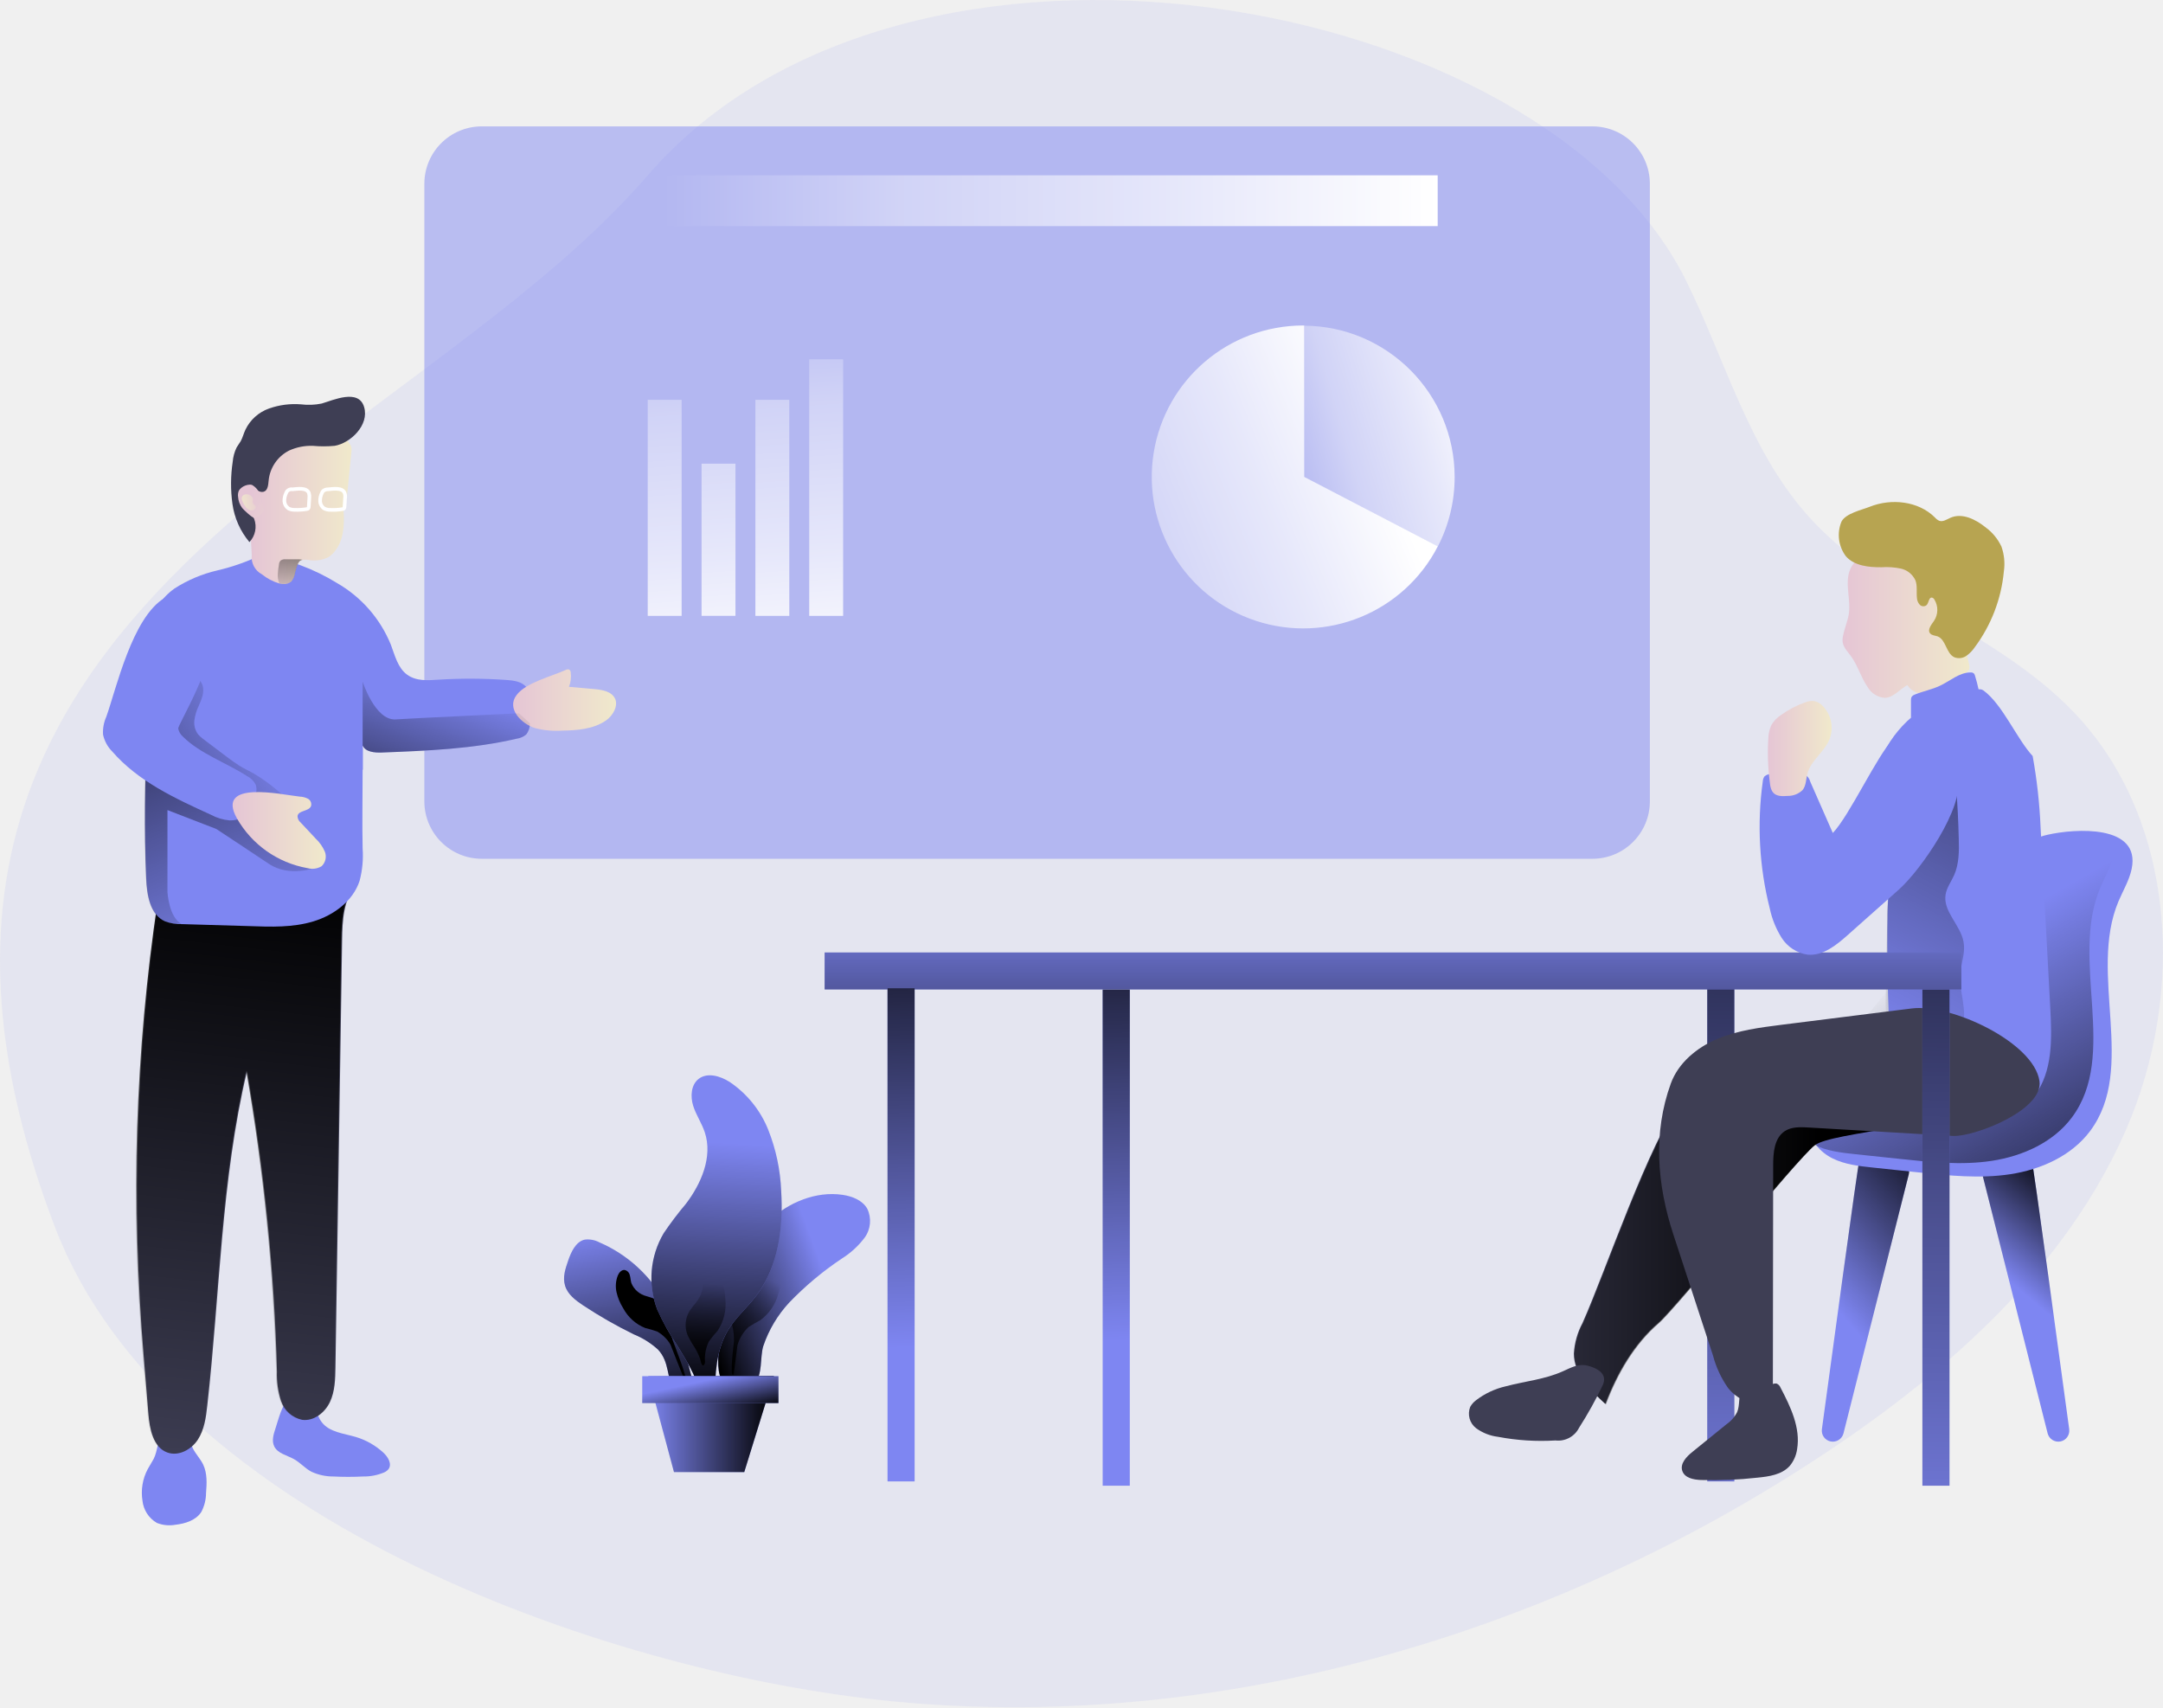
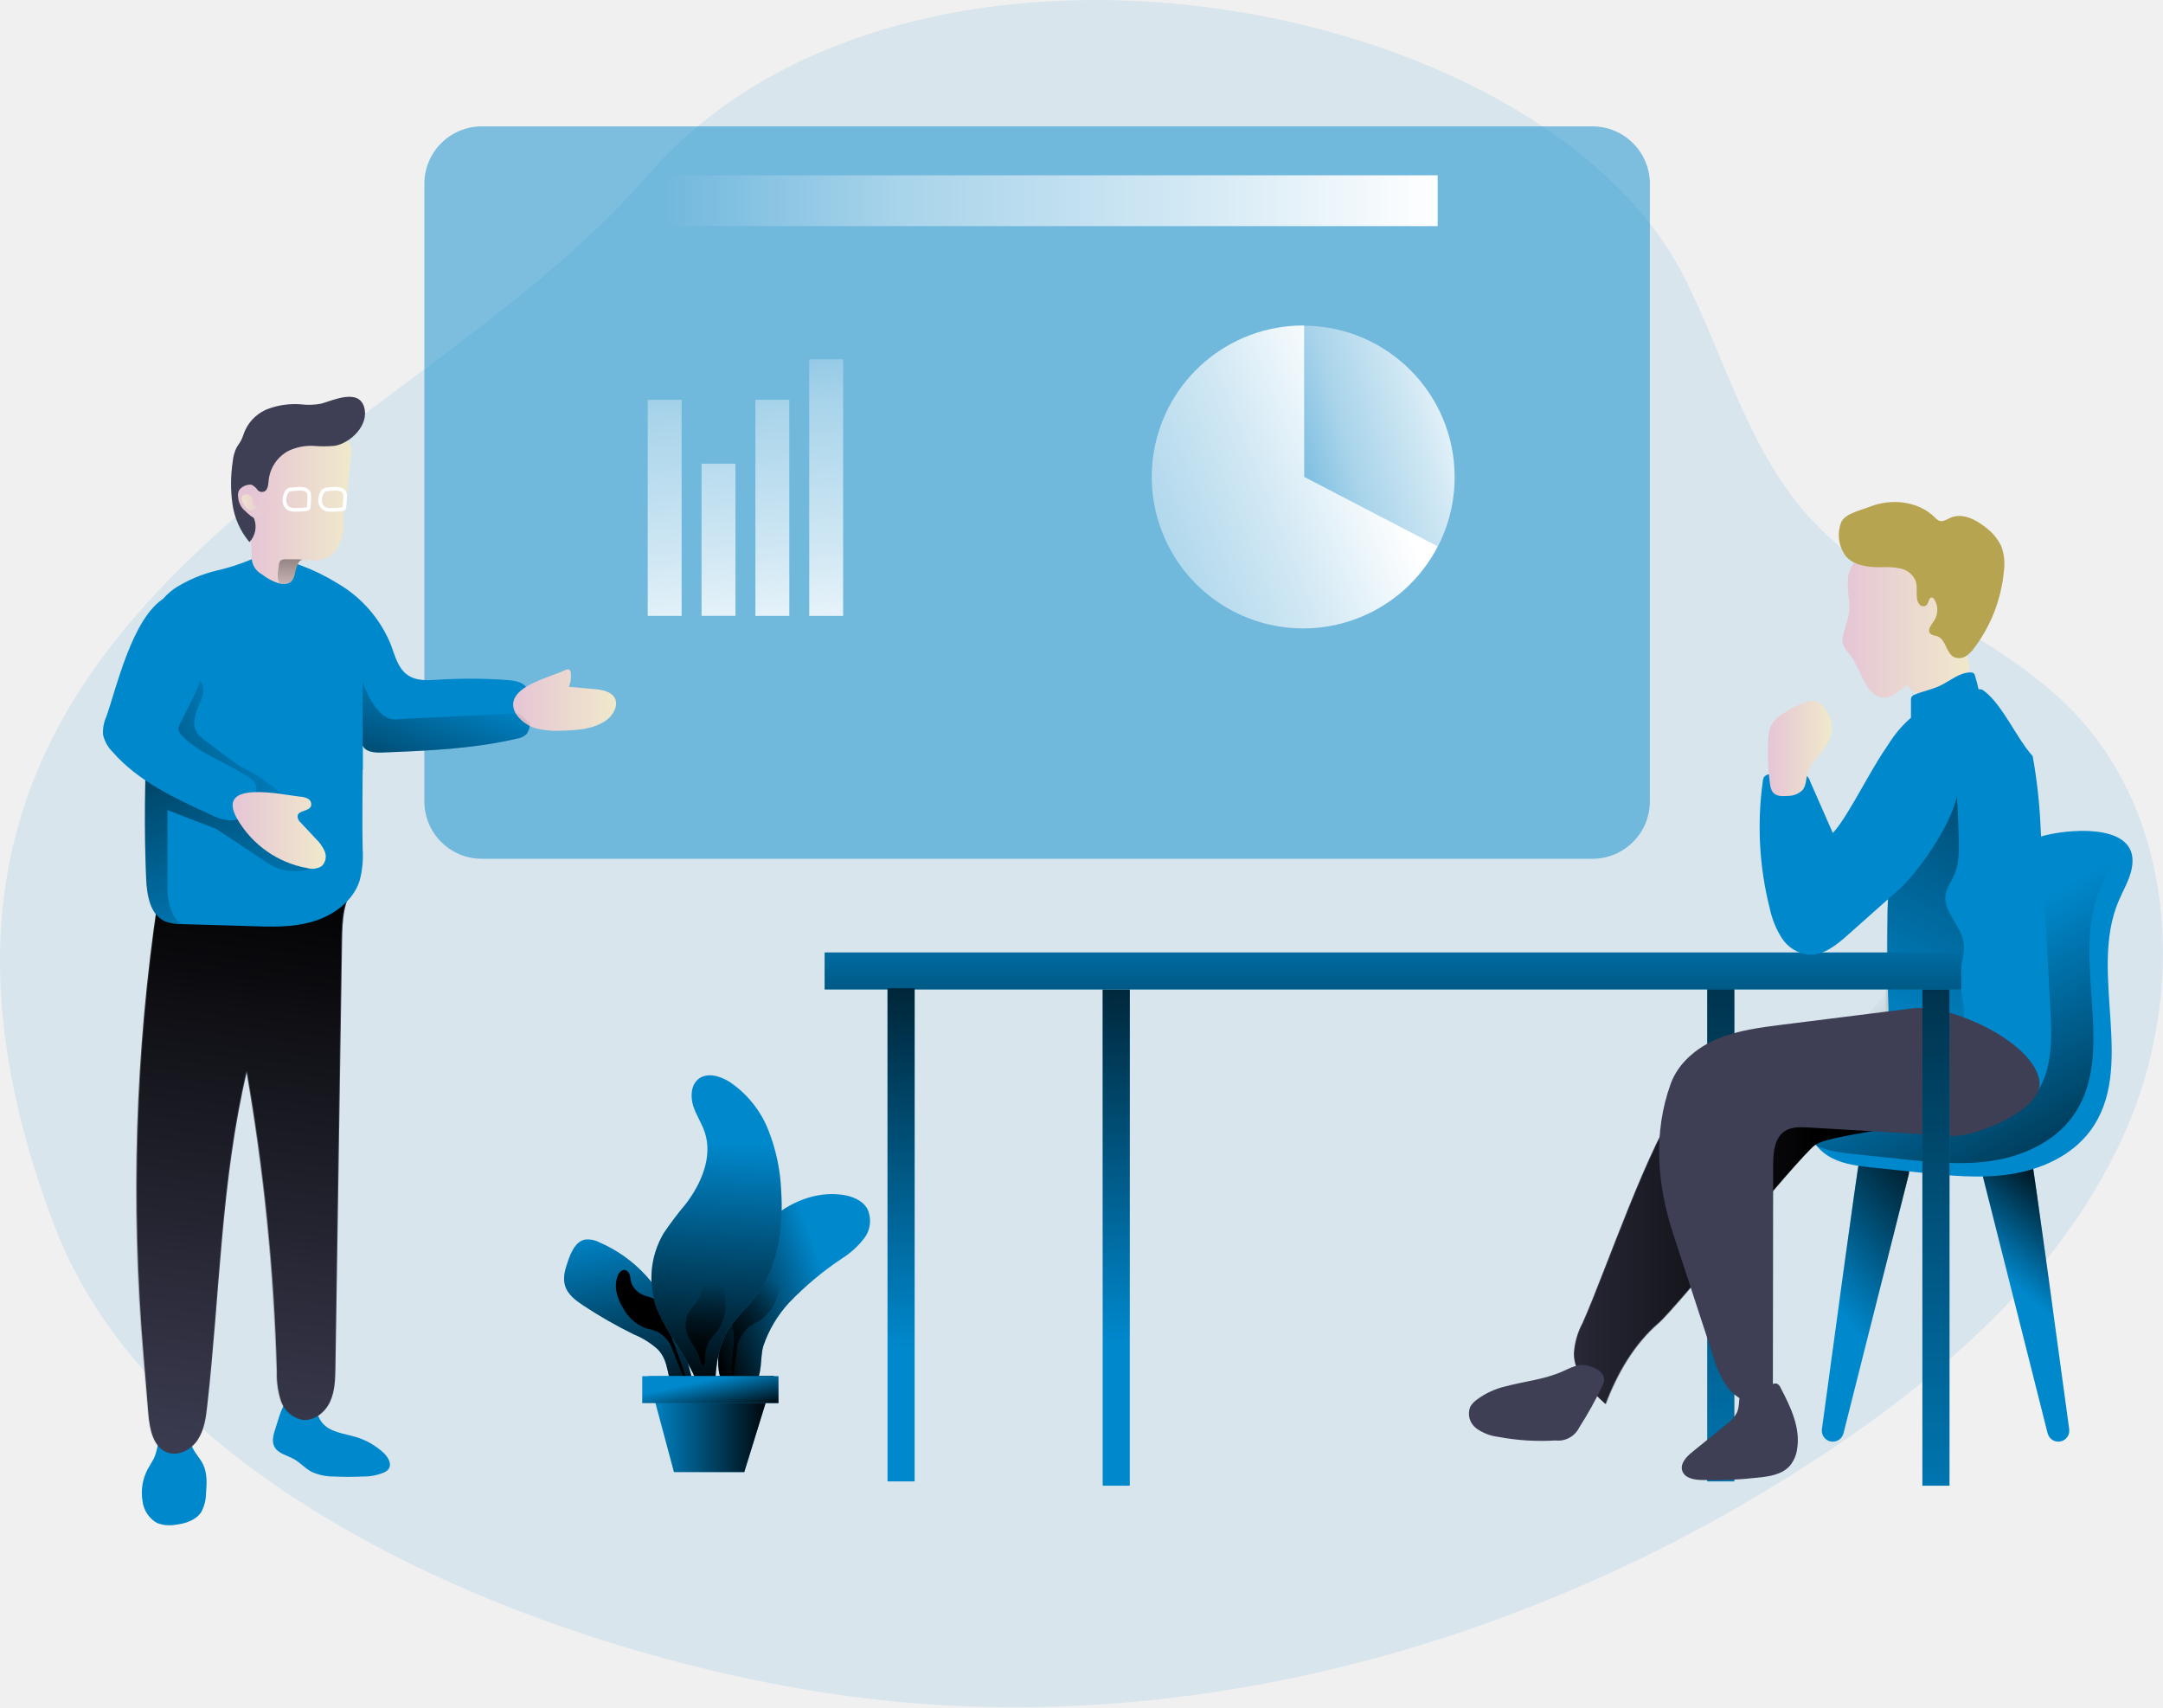
<svg xmlns="http://www.w3.org/2000/svg" xmlns:xlink="http://www.w3.org/1999/xlink" id="Layer_1" data-name="Layer 1" viewBox="0 0 458.03 361.5">
  <defs>
    <linearGradient id="linear-gradient" x1="429.48" y1="276.1" x2="446.03" y2="256.44" gradientUnits="userSpaceOnUse">
      <stop offset="0" stop-opacity="0" />
      <stop offset="0.99" />
    </linearGradient>
    <linearGradient id="linear-gradient-2" x1="388.9" y1="278.69" x2="419.68" y2="251.79" xlink:href="#linear-gradient" />
    <linearGradient id="linear-gradient-3" x1="410.68" y1="204.17" x2="452.33" y2="277.38" xlink:href="#linear-gradient" />
    <linearGradient id="linear-gradient-4" x1="362.94" y1="344.64" x2="366.82" y2="122.69" xlink:href="#linear-gradient" />
    <linearGradient id="linear-gradient-5" x1="304.9" y1="262.25" x2="385.87" y2="262.25" xlink:href="#linear-gradient" />
    <linearGradient id="linear-gradient-6" x1="397.65" y1="223.21" x2="459.74" y2="104.9" xlink:href="#linear-gradient" />
    <linearGradient id="linear-gradient-7" x1="389.99" y1="132.65" x2="416.93" y2="132.65" gradientUnits="userSpaceOnUse">
      <stop offset="0" stop-color="#e5c5d5" />
      <stop offset="0.42" stop-color="#ead4d1" />
      <stop offset="1" stop-color="#f0e9cb" />
    </linearGradient>
    <linearGradient id="linear-gradient-8" x1="294.98" y1="189.26" x2="294.98" y2="248.59" xlink:href="#linear-gradient" />
    <linearGradient id="linear-gradient-9" x1="191.51" y1="285.33" x2="188.4" y2="179.27" xlink:href="#linear-gradient" />
    <linearGradient id="linear-gradient-10" x1="237.01" y1="284" x2="233.91" y2="177.94" xlink:href="#linear-gradient" />
    <linearGradient id="linear-gradient-11" x1="408.5" y1="345.44" x2="412.38" y2="123.49" xlink:href="#linear-gradient" />
    <linearGradient id="linear-gradient-12" x1="43.83" y1="314.09" x2="58.58" y2="183.72" xlink:href="#linear-gradient" />
    <linearGradient id="linear-gradient-13" x1="57.3" y1="152.1" x2="-7.24" y2="189.48" xlink:href="#linear-gradient" />
    <linearGradient id="linear-gradient-14" x1="55.8" y1="203.91" x2="19.58" y2="120.44" xlink:href="#linear-gradient" />
    <linearGradient id="linear-gradient-15" x1="108.55" y1="149.54" x2="130.38" y2="149.54" xlink:href="#linear-gradient-7" />
    <linearGradient id="linear-gradient-16" x1="49.16" y1="177.15" x2="68.86" y2="177.15" xlink:href="#linear-gradient-7" />
    <linearGradient id="linear-gradient-17" x1="52.6" y1="108.03" x2="74.33" y2="108.03" xlink:href="#linear-gradient-7" />
    <linearGradient id="linear-gradient-18" x1="52.36" y1="107.02" x2="70.8" y2="114.59" xlink:href="#linear-gradient-7" />
    <linearGradient id="linear-gradient-19" x1="55.7" y1="107.21" x2="50.31" y2="107.99" xlink:href="#linear-gradient-7" />
    <linearGradient id="linear-gradient-20" x1="60.83" y1="128.49" x2="62.51" y2="104.56" xlink:href="#linear-gradient" />
    <linearGradient id="linear-gradient-21" x1="96.37" y1="145.01" x2="79.81" y2="191.06" xlink:href="#linear-gradient" />
    <linearGradient id="linear-gradient-22" x1="137.16" y1="42.5" x2="304.44" y2="42.5" gradientUnits="userSpaceOnUse">
      <stop offset="0.02" stop-color="#fff" stop-opacity="0" />
      <stop offset="0.32" stop-color="#fff" stop-opacity="0.39" />
      <stop offset="0.68" stop-color="#fff" stop-opacity="0.68" />
      <stop offset="1" stop-color="#fff" />
    </linearGradient>
    <linearGradient id="linear-gradient-23" x1="216.85" y1="126.11" x2="291.35" y2="96.11" xlink:href="#linear-gradient-22" />
    <linearGradient id="linear-gradient-24" x1="270.88" y1="99.32" x2="314.51" y2="86.56" xlink:href="#linear-gradient-22" />
    <linearGradient id="linear-gradient-25" x1="137.37" y1="59.49" x2="143.58" y2="147.7" xlink:href="#linear-gradient-22" />
    <linearGradient id="linear-gradient-26" x1="148.24" y1="58.73" x2="154.45" y2="146.94" gradientUnits="userSpaceOnUse">
      <stop offset="0.02" stop-color="#fff" stop-opacity="0" />
      <stop offset="0.32" stop-color="#fff" stop-opacity="0.39" />
      <stop offset="0.67" stop-color="#fff" stop-opacity="0.68" />
      <stop offset="1" stop-color="#fff" />
    </linearGradient>
    <linearGradient id="linear-gradient-27" x1="160.06" y1="57.89" x2="166.27" y2="146.1" xlink:href="#linear-gradient-22" />
    <linearGradient id="linear-gradient-28" x1="171.7" y1="57.07" x2="177.91" y2="145.29" xlink:href="#linear-gradient-22" />
    <linearGradient id="linear-gradient-29" x1="374.22" y1="159.82" x2="387.75" y2="159.82" xlink:href="#linear-gradient-7" />
    <linearGradient id="linear-gradient-30" x1="174.64" y1="271.3" x2="148.26" y2="281.13" xlink:href="#linear-gradient" />
    <linearGradient id="linear-gradient-31" x1="-1837.95" y1="-287.32" x2="-1839.2" y2="-266.51" gradientTransform="translate(1784.52 1181.46) rotate(20.39)" xlink:href="#linear-gradient" />
    <linearGradient id="linear-gradient-32" x1="128.55" y1="260.93" x2="136.83" y2="303.48" xlink:href="#linear-gradient" />
    <linearGradient id="linear-gradient-33" x1="-7491.36" y1="2657.1" x2="-7492.61" y2="2677.95" gradientTransform="matrix(-0.82, 0.57, 0.57, 0.82, -7541.26, 2342.03)" xlink:href="#linear-gradient" />
    <linearGradient id="linear-gradient-34" x1="152.91" y1="243.32" x2="149.63" y2="297.64" xlink:href="#linear-gradient" />
    <linearGradient id="linear-gradient-35" x1="149.69" y1="273.12" x2="148.69" y2="289.76" xlink:href="#linear-gradient" />
    <linearGradient id="linear-gradient-36" x1="137.26" y1="301.54" x2="163.89" y2="301.54" xlink:href="#linear-gradient" />
    <linearGradient id="linear-gradient-37" x1="149.98" y1="292.21" x2="151.79" y2="300.62" xlink:href="#linear-gradient" />
  </defs>
-   <path d="M192.35,361.89C260.43,367.57,329.5,346.8,386.42,309c26.27-17.44,50.92-39.39,63.59-68.27s10.86-65.75-10.93-88.56C422.77,135.1,398,127.9,382.39,110.13c-12.28-14-17.23-32.79-25.51-49.49-30.21-60.89-165-85.58-219.83-22.2C84.28,99.49-38.08,130.91,11.46,261,35.29,323.54,131.18,356.78,192.35,361.89Z" transform="translate(0.11 -1.32)" fill="#7e86f2" opacity="0.1" style="isolation:isolate" />
-   <path d="M419.67,250l13.82,54.83a2.34,2.34,0,0,0,2.72,1.71h0a2.33,2.33,0,0,0,1.85-2.59c-1.44-10.61-7.69-56.73-8-57.34s-5.26.1-8.45.51A2.33,2.33,0,0,0,419.67,250Z" transform="translate(0.11 -1.32)" fill="#7e86f2" />
-   <path d="M404.08,250l-13.82,54.83a2.34,2.34,0,0,1-2.72,1.71h0a2.33,2.33,0,0,1-1.85-2.59c1.44-10.61,7.69-56.73,8-57.34s5.26.1,8.45.51A2.33,2.33,0,0,1,404.08,250Z" transform="translate(0.11 -1.32)" fill="#7e86f2" />
+   <path d="M192.35,361.89C260.43,367.57,329.5,346.8,386.42,309c26.27-17.44,50.92-39.39,63.59-68.27s10.86-65.75-10.93-88.56C422.77,135.1,398,127.9,382.39,110.13c-12.28-14-17.23-32.79-25.51-49.49-30.21-60.89-165-85.58-219.83-22.2C84.28,99.49-38.08,130.91,11.46,261,35.29,323.54,131.18,356.78,192.35,361.89Z" transform="translate(0.11 -1.32)" fill="#0088cc" opacity="0.1" style="isolation:isolate" />
+   <path d="M419.67,250l13.82,54.83a2.34,2.34,0,0,0,2.72,1.71h0a2.33,2.33,0,0,0,1.85-2.59c-1.44-10.61-7.69-56.73-8-57.34s-5.26.1-8.45.51A2.33,2.33,0,0,0,419.67,250Z" transform="translate(0.11 -1.32)" fill="#0088cc" />
+   <path d="M404.08,250l-13.82,54.83a2.34,2.34,0,0,1-2.72,1.71h0a2.33,2.33,0,0,1-1.85-2.59c1.44-10.61,7.69-56.73,8-57.34s5.26.1,8.45.51A2.33,2.33,0,0,1,404.08,250Z" transform="translate(0.11 -1.32)" fill="#0088cc" />
  <path d="M419.67,250l13.82,54.83a2.34,2.34,0,0,0,2.72,1.71h0a2.33,2.33,0,0,0,1.85-2.59c-1.44-10.61-7.69-56.73-8-57.34s-5.26.1-8.45.51A2.33,2.33,0,0,0,419.67,250Z" transform="translate(0.11 -1.32)" fill="url(#linear-gradient)" />
  <path d="M404.08,250l-13.82,54.83a2.34,2.34,0,0,1-2.72,1.71h0a2.33,2.33,0,0,1-1.85-2.59c1.44-10.61,7.69-56.73,8-57.34s5.26.1,8.45.51A2.33,2.33,0,0,1,404.08,250Z" transform="translate(0.11 -1.32)" fill="url(#linear-gradient-2)" />
-   <path d="M451.29,185.27c-.5,2.45-1.84,4.63-2.81,6.93-6.43,15.34,3.95,35.31-6,48.62-3.93,5.25-10.39,8.14-16.87,9.13s-13.1.3-19.62-.4l-9.49-1c-2.93-.31-5.92-.64-8.56-1.95s-4.87-3.83-5-6.77c-.16-3.63,2.76-6.57,5.37-9.1a167.77,167.77,0,0,0,27.28-34.38c4.16-7,9.22-16.32,17.82-18.26C439.37,176.73,453.21,175.86,451.29,185.27Z" transform="translate(0.11 -1.32)" fill="#7e86f2" />
+   <path d="M451.29,185.27c-.5,2.45-1.84,4.63-2.81,6.93-6.43,15.34,3.95,35.31-6,48.62-3.93,5.25-10.39,8.14-16.87,9.13s-13.1.3-19.62-.4l-9.49-1c-2.93-.31-5.92-.64-8.56-1.95s-4.87-3.83-5-6.77c-.16-3.63,2.76-6.57,5.37-9.1a167.77,167.77,0,0,0,27.28-34.38c4.16-7,9.22-16.32,17.82-18.26C439.37,176.73,453.21,175.86,451.29,185.27Z" transform="translate(0.11 -1.32)" fill="#0088cc" />
  <path d="M447.41,182.42c-.5,2.45-1.84,4.63-2.81,6.94-6.43,15.33,3.95,35.31-6,48.61-3.93,5.25-10.39,8.14-16.87,9.14s-13.1.29-19.62-.41l-9.49-1c-2.93-.32-5.92-.65-8.56-2s-4.87-3.82-5-6.76c-.16-3.64,2.76-6.58,5.37-9.11a167.77,167.77,0,0,0,27.28-34.38c4.16-6.95,9.22-16.32,17.82-18.25C435.49,173.88,449.33,173,447.41,182.42Z" transform="translate(0.11 -1.32)" fill="url(#linear-gradient-3)" />
-   <rect x="361.52" y="209.25" width="5.74" height="104.43" fill="#7e86f2" />
+   <rect x="361.52" y="209.25" width="5.74" height="104.43" fill="#0088cc" />
  <rect x="361.52" y="209.25" width="5.74" height="104.43" fill="url(#linear-gradient-4)" />
  <path d="M335,281.44a15.69,15.69,0,0,0-1.84,6.49c0,4.32,3.48,7.75,6.67,10.66,2.45-6.47,6-12.69,11.23-17.2,3.52-3,29.32-34.82,33-37.66s29.51-4.06,30.09-8.65c.65-5.18-21.47-4.49-25.53-7.94-5.1-4.34-29.31,2.43-32.42,6.56C349,243.25,339.85,270.59,335,281.44Z" transform="translate(0.11 -1.32)" fill="#3e3e54" />
  <path d="M335.13,281.52a15.9,15.9,0,0,0-1.85,6.49c.05,4.32,3.49,7.75,6.68,10.67,2.45-6.47,6-12.69,11.23-17.2,3.51-3,29.32-34.82,33-37.66s29.51-4.06,30.09-8.66c.65-5.18-21.47-4.48-25.53-7.93-5.1-4.34-29.31,2.42-32.42,6.55C349.12,243.33,340,270.67,335.13,281.52Z" transform="translate(0.11 -1.32)" fill="url(#linear-gradient-5)" />
-   <rect x="89.86" y="26.76" width="259.51" height="155.08" rx="12.16" fill="#7e86f2" opacity="0.48" style="isolation:isolate" />
-   <path d="M397.37,168.91a17.54,17.54,0,0,1,2.79-10.59,24.36,24.36,0,0,1,8-7.63c1.83-1.11,3.92-2.06,6-1.79,1.79.23,4.29-2.45,5.74-1.38,4.08,3,7,10.17,10.42,13.89A111.47,111.47,0,0,1,432,176.56l2.06,38.38c.34,6.33.52,13.26-3.3,18.33a216.69,216.69,0,0,1-27.86-12.41,6.18,6.18,0,0,1-2.23-1.67,6.3,6.3,0,0,1-.85-3.51q-.57-14.33,0-28.66C400,181.86,397.78,174.06,397.37,168.91Z" transform="translate(0.11 -1.32)" fill="#7e86f2" />
+   <rect x="89.86" y="26.76" width="259.51" height="155.08" rx="12.16" fill="#0088cc" opacity="0.48" style="isolation:isolate" />
+   <path d="M397.37,168.91a17.54,17.54,0,0,1,2.79-10.59,24.36,24.36,0,0,1,8-7.63c1.83-1.11,3.92-2.06,6-1.79,1.79.23,4.29-2.45,5.74-1.38,4.08,3,7,10.17,10.42,13.89A111.47,111.47,0,0,1,432,176.56l2.06,38.38c.34,6.33.52,13.26-3.3,18.33a216.69,216.69,0,0,1-27.86-12.41,6.18,6.18,0,0,1-2.23-1.67,6.3,6.3,0,0,1-.85-3.51q-.57-14.33,0-28.66C400,181.86,397.78,174.06,397.37,168.91Z" transform="translate(0.11 -1.32)" fill="#0088cc" />
  <path d="M415.06,206.75c.33-2,1-4,.62-6-.64-3.58-4.38-6.43-3.8-10,.23-1.47,1.18-2.72,1.79-4.08,1.08-2.41,1.08-5.15,1-7.79-.09-3.62-.27-7.25-.54-10.86a14,14,0,0,0-4.06,4.76l-7.53,12.14a21.37,21.37,0,0,0-2.12,4,21.72,21.72,0,0,0-.89,6.92l-.34,17.45c0,1.67,0,3.5,1.09,4.76a6.19,6.19,0,0,0,2.79,1.6c3.52,1.19,10.08,3.37,12.1-.56C416.93,215.69,414.38,210.79,415.06,206.75Z" transform="translate(0.11 -1.32)" fill="url(#linear-gradient-6)" />
  <path d="M404.75,214.85l-27.5,3.45c-4.65.59-9.38,1.19-13.7,3s-8.26,5.06-9.86,9.47c-3.78,10.42-2.92,21.34.52,31.87q4.21,12.84,8.41,25.68a21.54,21.54,0,0,0,3.22,6.93c1.6,2,4.15,3.45,6.68,3a3.36,3.36,0,0,0,2.35-1.44,4.73,4.73,0,0,0,.44-2.45l.06-46.3c0-2.66.24-5.77,2.46-7.23,1.44-.94,3.28-.87,5-.77l30.58,1.79c4.4.26,19.26-5.42,18.35-11.63C430.55,222,413,213.81,404.75,214.85Z" transform="translate(0.11 -1.32)" fill="#3e3e54" />
  <path d="M368.69,295.67c-.73,1.4-.33,3.17-.94,4.64a7.15,7.15,0,0,1-2.34,2.65l-7.14,5.79c-1.25,1-2.65,2.47-2.15,4s2.37,1.88,3.93,1.95a83.77,83.77,0,0,0,11.95-.49c2.49-.24,5.21-.63,6.88-2.49a7.1,7.1,0,0,0,1.56-3.55c.76-4.52-1.4-9-3.5-13a1.6,1.6,0,0,0-.81-.88,1.51,1.51,0,0,0-.86.1,19.55,19.55,0,0,0-4.64,2.26" transform="translate(0.11 -1.32)" fill="#3e3e54" />
  <path d="M312.43,297.83a4.57,4.57,0,0,0-1.21,1.38,3.89,3.89,0,0,0,1.24,4.52,9.87,9.87,0,0,0,4.65,1.83,49.1,49.1,0,0,0,12.16.77,4.95,4.95,0,0,0,5-2.69,82.5,82.5,0,0,0,5-9c1.13-2.41-1.15-3.66-3.27-4.16-1.9-.45-3.44.43-5.13,1.19-3.87,1.75-8.05,2.11-12.11,3.19A16.39,16.39,0,0,0,312.43,297.83Z" transform="translate(0.11 -1.32)" fill="#3e3e54" />
  <path d="M391.65,140c1.59,2,2.24,4.69,3.73,6.81a4.58,4.58,0,0,0,3.64,2.28c1.85-.07,3.14-1.81,4.76-2.71a3.87,3.87,0,0,0,3.27,1.8,8.57,8.57,0,0,0,3.76-.91,21.37,21.37,0,0,0,5.55-3.61,1.61,1.61,0,0,0,.52-.67,1.72,1.72,0,0,0,0-.87l-3.38-15.7a15.26,15.26,0,0,0-2.37-6.26,9.85,9.85,0,0,0-3.72-2.78c-5.08-2.34-11.54-1.34-15,3.24-2.4,3.15-.52,7-1,10.57-.24,1.63-.92,3.12-1.23,4.71C389.71,137.73,390.61,138.67,391.65,140Z" transform="translate(0.11 -1.32)" fill="url(#linear-gradient-7)" />
  <path d="M390.79,119.13c1.78,2,4.79,2.32,7.49,2.3a15.25,15.25,0,0,1,4.11.28,4.47,4.47,0,0,1,3.1,2.49c.45,1.16.19,2.47.32,3.7a2.32,2.32,0,0,0,.61,1.48,1.07,1.07,0,0,0,1.46.05c.47-.52.45-1.69,1.13-1.57a.8.8,0,0,1,.51.43,4.19,4.19,0,0,1-.08,4.48c-.57.84-1.48,1.9-.83,2.67.38.44,1,.43,1.58.63,1.79.69,1.78,3.57,3.52,4.41a2.71,2.71,0,0,0,2.51-.25,6.79,6.79,0,0,0,1.84-1.86,31.87,31.87,0,0,0,6.16-16.05,11,11,0,0,0-.51-5.26,10.66,10.66,0,0,0-3.39-4.1c-2.1-1.69-4.95-3.1-7.42-2-.77.34-1.58.92-2.37.63a2.75,2.75,0,0,1-.92-.71c-3.49-3.47-9.2-4.08-13.78-2.26-1.72.69-5.11,1.4-6,3.16A7.45,7.45,0,0,0,390.79,119.13Z" transform="translate(0.11 -1.32)" fill="#b7a451" />
-   <rect x="174.62" y="201.68" width="240.71" height="7.83" fill="#7e86f2" />
+   <rect x="174.62" y="201.68" width="240.71" height="7.83" fill="#0088cc" />
  <rect x="174.62" y="201.68" width="240.71" height="7.83" fill="url(#linear-gradient-8)" />
-   <rect x="187.94" y="209.25" width="5.74" height="104.43" fill="#7e86f2" />
-   <rect x="233.5" y="209.53" width="5.74" height="105.06" fill="#7e86f2" />
+   <rect x="187.94" y="209.25" width="5.74" height="104.43" fill="#0088cc" />
+   <rect x="233.5" y="209.53" width="5.74" height="105.06" fill="#0088cc" />
  <rect x="187.94" y="209.25" width="5.74" height="104.43" fill="url(#linear-gradient-9)" />
  <rect x="233.5" y="209.53" width="5.74" height="105.06" fill="url(#linear-gradient-10)" />
-   <rect x="407.08" y="209.52" width="5.74" height="105.07" fill="#7e86f2" />
+   <rect x="407.08" y="209.52" width="5.74" height="105.07" fill="#0088cc" />
  <rect x="407.08" y="209.52" width="5.74" height="105.07" fill="url(#linear-gradient-11)" />
-   <path d="M32.43,310.23c-.39.75-.87,1.44-1.27,2.19a10.64,10.64,0,0,0-1.1,6.67,6.19,6.19,0,0,0,3.05,4.7,7.19,7.19,0,0,0,3.93.39c2.1-.24,4.34-.94,5.48-2.71a8.66,8.66,0,0,0,1-4c.16-2,.28-4.12-.59-6-.67-1.42-1.9-2.55-2.43-4-.46-1.27-.44-2.82-1.46-3.7-1.22-1.05-3.66-.41-4.61.78C33.24,306.06,33.31,308.53,32.43,310.23Z" transform="translate(0.11 -1.32)" fill="#7e86f2" />
-   <path d="M58.21,303.82c-.41,1.23-.82,2.62-.24,3.78.74,1.5,2.67,1.85,4.13,2.66s2.39,2,3.76,2.7a11,11,0,0,0,4.64,1,62,62,0,0,0,6.25,0,11.08,11.08,0,0,0,4.5-.87,2.4,2.4,0,0,0,.91-.69c.79-1.08-.1-2.57-1.07-3.47a14.93,14.93,0,0,0-5.79-3.32c-2.6-.78-5.67-1-7.3-3.18-1.21-1.6-1.33-4-2.92-5.18C60.64,293.89,59.05,301.31,58.21,303.82Z" transform="translate(0.11 -1.32)" fill="#7e86f2" />
+   <path d="M32.43,310.23c-.39.75-.87,1.44-1.27,2.19a10.64,10.64,0,0,0-1.1,6.67,6.19,6.19,0,0,0,3.05,4.7,7.19,7.19,0,0,0,3.93.39c2.1-.24,4.34-.94,5.48-2.71a8.66,8.66,0,0,0,1-4c.16-2,.28-4.12-.59-6-.67-1.42-1.9-2.55-2.43-4-.46-1.27-.44-2.82-1.46-3.7-1.22-1.05-3.66-.41-4.61.78C33.24,306.06,33.31,308.53,32.43,310.23Z" transform="translate(0.11 -1.32)" fill="#0088cc" />
+   <path d="M58.21,303.82c-.41,1.23-.82,2.62-.24,3.78.74,1.5,2.67,1.85,4.13,2.66s2.39,2,3.76,2.7a11,11,0,0,0,4.64,1,62,62,0,0,0,6.25,0,11.08,11.08,0,0,0,4.5-.87,2.4,2.4,0,0,0,.91-.69c.79-1.08-.1-2.57-1.07-3.47a14.93,14.93,0,0,0-5.79-3.32c-2.6-.78-5.67-1-7.3-3.18-1.21-1.6-1.33-4-2.92-5.18C60.64,293.89,59.05,301.31,58.21,303.82Z" transform="translate(0.11 -1.32)" fill="#0088cc" />
  <path d="M30.31,288.33l1,12.37c.27,3.2,1,7.06,4,8.17,2.37.88,5.1-.59,6.48-2.71s1.73-4.74,2-7.25c2.68-23.65,2.92-47.69,8.42-70.84a440.29,440.29,0,0,1,6.33,63.68,18.27,18.27,0,0,0,.86,6.21,6.07,6.07,0,0,0,4.49,4c2.47.33,4.82-1.52,5.88-3.78s1.12-4.85,1.16-7.35l1.41-90.43c.06-4.15.27-8.68,3-11.8-12.46-.07-26,.56-38.45.49a3.74,3.74,0,0,0-2.29.48,3.79,3.79,0,0,0-1.15,2.62A416.73,416.73,0,0,0,30.31,288.33Z" transform="translate(0.11 -1.32)" fill="#3e3e54" />
  <path d="M30.13,288.33l1,12.37c.26,3.2,1,7.06,4,8.17,2.38.88,5.11-.59,6.49-2.71s1.73-4.74,2-7.25c2.68-23.65,2.92-47.69,8.42-70.84a440.27,440.27,0,0,1,6.32,63.68,18.52,18.52,0,0,0,.87,6.21,6.07,6.07,0,0,0,4.48,4c2.48.33,4.83-1.52,5.89-3.78s1.12-4.85,1.16-7.35l1.4-90.43c.07-4.15.27-8.68,3-11.8-12.46-.07-26,.56-38.45.49a3.72,3.72,0,0,0-2.29.48,3.79,3.79,0,0,0-1.15,2.62A416.74,416.74,0,0,0,30.13,288.33Z" transform="translate(0.11 -1.32)" fill="url(#linear-gradient-12)" />
-   <path d="M112.1,154.48a3.67,3.67,0,0,1-.78,2.36,3.88,3.88,0,0,1-2,.89c-9.33,2.18-19,2.56-28.57,2.93-1.53.05-3.42-.08-4.07-1.48,0,1.67,0,3.39,0,5.12,0,5.56-.12,11.33,0,16.69a20.86,20.86,0,0,1-.64,6.83c-1.39,4.3-5.47,7.29-9.79,8.6s-8.94,1.17-13.46,1L38.49,197a9.53,9.53,0,0,1-3.64-.58c-3.22-1.43-3.85-5.66-4-9.17-.44-10.13-.24-20.63.14-31.07.27-7.45.63-14.86.91-22.08.13-3.29,2.26-6.25,4.93-8.16a28.69,28.69,0,0,1,9.05-3.83,44.94,44.94,0,0,0,9.29-3.27,43.3,43.3,0,0,1,16.09,5.94,26.61,26.61,0,0,1,11.4,13.06c.86,2.28,1.46,4.89,3.43,6.33s4.44,1.21,6.76,1.06a110.06,110.06,0,0,1,14.3.07c1.55.1,3.3.34,4.25,1.58a5.3,5.3,0,0,1,.8,3A36.38,36.38,0,0,1,112.1,154.48Z" transform="translate(0.11 -1.32)" fill="#7e86f2" />
+   <path d="M112.1,154.48a3.67,3.67,0,0,1-.78,2.36,3.88,3.88,0,0,1-2,.89c-9.33,2.18-19,2.56-28.57,2.93-1.53.05-3.42-.08-4.07-1.48,0,1.67,0,3.39,0,5.12,0,5.56-.12,11.33,0,16.69a20.86,20.86,0,0,1-.64,6.83c-1.39,4.3-5.47,7.29-9.79,8.6s-8.94,1.17-13.46,1L38.49,197a9.53,9.53,0,0,1-3.64-.58c-3.22-1.43-3.85-5.66-4-9.17-.44-10.13-.24-20.63.14-31.07.27-7.45.63-14.86.91-22.08.13-3.29,2.26-6.25,4.93-8.16a28.69,28.69,0,0,1,9.05-3.83,44.94,44.94,0,0,0,9.29-3.27,43.3,43.3,0,0,1,16.09,5.94,26.61,26.61,0,0,1,11.4,13.06c.86,2.28,1.46,4.89,3.43,6.33s4.44,1.21,6.76,1.06a110.06,110.06,0,0,1,14.3.07c1.55.1,3.3.34,4.25,1.58a5.3,5.3,0,0,1,.8,3A36.38,36.38,0,0,1,112.1,154.48Z" transform="translate(0.11 -1.32)" fill="#0088cc" />
  <path d="M53.45,165c-1-.54-2-1-2.9-1.57s-1.7-1.16-2.52-1.77l-5.16-3.9a6,6,0,0,1-1-.91,4.1,4.1,0,0,1-.82-3,10.19,10.19,0,0,1,.92-3.06c.58-1.35,1.26-2.84.84-4.26-.51-1.77-2.49-2.66-4.3-3a2.1,2.1,0,0,0-.9,0,2,2,0,0,0-1.2,1.22,15.43,15.43,0,0,0-1.15,5.18l-.65,6.23a6.71,6.71,0,0,0,0,2c.42,1.86,2.31,2.93,3.91,4a88,88,0,0,1,7.11,5.68,20,20,0,0,0,7.93,4.31,7.41,7.41,0,0,0,3.74,0,4.5,4.5,0,0,0,2.09-1.3c.91-1,.29-1.3-.63-2.06A37.85,37.85,0,0,0,53.45,165Z" transform="translate(0.11 -1.32)" fill="url(#linear-gradient-13)" />
  <path d="M66.82,185s-5.57,2.2-10-.77-11.13-7.38-11.13-7.38l-10.34-4v17.33s.26,5.45,3.1,6.86a9.53,9.53,0,0,1-3.64-.58c-3.22-1.43-3.85-5.66-4-9.17-.44-10.13-.24-20.63.14-31.07l29,22.19Z" transform="translate(0.11 -1.32)" fill="url(#linear-gradient-14)" />
-   <path d="M22.4,153.09a8,8,0,0,0-.69,3.78,7.24,7.24,0,0,0,1.95,3.58c5.46,6.3,13.29,9.93,20.87,13.38a10.32,10.32,0,0,0,4,1.21c3.61,0,5.09-2.27,5.6-5.84a3.53,3.53,0,0,0-.06-1.68,4.31,4.31,0,0,0-1.89-1.89c-4.22-2.72-10-4.77-13.55-8.33a3,3,0,0,1-1-1.72c-.08-.83,8.16-14.22,6.25-18.81s-4.34-11.64-9.14-8.83C27.88,132,24.46,147.35,22.4,153.09Z" transform="translate(0.11 -1.32)" fill="#7e86f2" />
+   <path d="M22.4,153.09a8,8,0,0,0-.69,3.78,7.24,7.24,0,0,0,1.95,3.58c5.46,6.3,13.29,9.93,20.87,13.38a10.32,10.32,0,0,0,4,1.21c3.61,0,5.09-2.27,5.6-5.84a3.53,3.53,0,0,0-.06-1.68,4.31,4.31,0,0,0-1.89-1.89c-4.22-2.72-10-4.77-13.55-8.33a3,3,0,0,1-1-1.72c-.08-.83,8.16-14.22,6.25-18.81s-4.34-11.64-9.14-8.83C27.88,132,24.46,147.35,22.4,153.09Z" transform="translate(0.11 -1.32)" fill="#0088cc" />
  <path d="M119.65,143.19a.91.91,0,0,1,.78-.09.81.81,0,0,1,.32.65,6,6,0,0,1-.38,3l5.36.48c1.68.15,3.65.48,4.39,2s-.41,3.61-1.91,4.65c-2.66,1.84-6.08,2.09-9.31,2.15a18,18,0,0,1-5.72-.54c-2.81-.87-6.13-4.1-3.9-7C111.24,145.85,116.82,144.5,119.65,143.19Z" transform="translate(0.11 -1.32)" fill="url(#linear-gradient-15)" />
  <path d="M63.38,170a4,4,0,0,1,1.74.46,1.35,1.35,0,0,1,.63,1.55c-.46,1.15-2.67.87-2.86,2.1a1.82,1.82,0,0,0,.67,1.38l3.17,3.39a8.45,8.45,0,0,1,1.94,2.75,2.82,2.82,0,0,1-.68,3.11,3.82,3.82,0,0,1-3,.4,21.51,21.51,0,0,1-14.94-10.55C45.46,166.34,59.68,169.62,63.38,170Z" transform="translate(0.11 -1.32)" fill="url(#linear-gradient-16)" />
  <path d="M74.23,97.74c-.26,2.69-.54,5.39-.81,8.08a3.47,3.47,0,0,1-.16.91c-.12.31-.33.58-.46.9a4.35,4.35,0,0,0-.15,1.94c.2,3,0,6.34-2,8.65a5.21,5.21,0,0,1-1.22,1.07,6.61,6.61,0,0,1-4.28.59,4.25,4.25,0,0,0-1.18,0,1.11,1.11,0,0,0-.69.32,2,2,0,0,0-.41.73,13.93,13.93,0,0,0-.5,1.67,3.72,3.72,0,0,1-.79,1.85,2.38,2.38,0,0,1-1.72.53,4,4,0,0,1-.85-.12,10.66,10.66,0,0,1-3.66-1.93,4.1,4.1,0,0,1-2.15-4.07q-.23-4.28-.46-8.54c-.22-4-.4-8.13,1.22-11.77a12.59,12.59,0,0,1,14.94-7,8.34,8.34,0,0,1,2.35,1,10.36,10.36,0,0,1,2.53,2.5C74.51,96,74.34,96.58,74.23,97.74Z" transform="translate(0.11 -1.32)" fill="url(#linear-gradient-17)" />
  <path d="M70.76,95.72a24.89,24.89,0,0,1-4.65,0,11.29,11.29,0,0,0-5,1,8,8,0,0,0-4.34,6.39c-.08.92-.18,2.12-1.08,2.34s-1.42-.56-2.19-.64a1.79,1.79,0,0,0-1.8,1.58,3.93,3.93,0,0,0,.67,2.51,17.44,17.44,0,0,1,1.34,2.28,4.75,4.75,0,0,1-1,4.93,16,16,0,0,1-3.6-8.09,31.15,31.15,0,0,1,.06-8.94,8.53,8.53,0,0,1,.82-3c.26-.46.61-.88.87-1.34.42-.76.62-1.63,1-2.43a8.79,8.79,0,0,1,5-4.49,16.37,16.37,0,0,1,6.78-.88A13.45,13.45,0,0,0,68,86.77c2.41-.69,7.85-3.23,9,.76C78.1,91.3,74.16,95.13,70.76,95.72Z" transform="translate(0.11 -1.32)" fill="#3e3e54" />
  <path d="M61.81,104.93a1.19,1.19,0,0,0-1.32.77,3.69,3.69,0,0,0-.38,1.78A2,2,0,0,0,61,109a2.74,2.74,0,0,0,1.24.27,12.38,12.38,0,0,0,2.58-.15.63.63,0,0,0,.33-.12.59.59,0,0,0,.13-.41l.11-1.81a2.63,2.63,0,0,0-.08-1.05C64.84,104.48,62.81,104.85,61.81,104.93Z" transform="translate(0.11 -1.32)" fill="none" stroke="#fff" stroke-miterlimit="10" stroke-width="0.77" />
  <path d="M69.37,104.93a1.6,1.6,0,0,0-1.05.35,1.41,1.41,0,0,0-.26.42,3.58,3.58,0,0,0-.38,1.78,1.91,1.91,0,0,0,.9,1.53,2.73,2.73,0,0,0,1.23.27,12.44,12.44,0,0,0,2.59-.15.57.57,0,0,0,.32-.12.55.55,0,0,0,.13-.41l.11-1.81a2.31,2.31,0,0,0-.08-1.05C72.41,104.48,70.38,104.85,69.37,104.93Z" transform="translate(0.11 -1.32)" fill="none" stroke="#fff" stroke-miterlimit="10" stroke-width="0.77" />
  <path d="M53.25,104a1.35,1.35,0,0,0-.53-.06,3.07,3.07,0,0,0-1.76.7,2.05,2.05,0,0,0-.5.6,2.39,2.39,0,0,0-.15,1.3,4.33,4.33,0,0,0,.87,2.35c.32.39,2.07,2.06,2.57,2.09s1.53-.77,1.88-1.19c.49-.61-.62-2.82-.67-3.62A3.61,3.61,0,0,0,53.25,104Z" transform="translate(0.11 -1.32)" fill="url(#linear-gradient-18)" />
  <path d="M53.43,107.24a1.15,1.15,0,0,0,0-.37.78.78,0,0,0-.15-.32,1.48,1.48,0,0,0-1.43-.55.92.92,0,0,0-.73.57,1.21,1.21,0,0,0,.1.85,5.07,5.07,0,0,0,.5,1,2.54,2.54,0,0,0,.76.77,1.23,1.23,0,0,0,1.05.13c.32-.12.71-.57.45-.9-.13-.16-.33-.21-.44-.41A1.26,1.26,0,0,1,53.43,107.24Z" transform="translate(0.11 -1.32)" fill="url(#linear-gradient-19)" />
  <path d="M64,119.86a1.11,1.11,0,0,0-.69.32,2,2,0,0,0-.41.73,13.93,13.93,0,0,0-.5,1.67,3.72,3.72,0,0,1-.79,1.85,2.38,2.38,0,0,1-1.72.53,4,4,0,0,1-.85-.12,4.18,4.18,0,0,1-.31-2.12,14.47,14.47,0,0,1,.23-1.87,1.34,1.34,0,0,1,.33-.82,1.52,1.52,0,0,1,1.1-.28l2.86,0A4.44,4.44,0,0,1,64,119.86Z" transform="translate(0.11 -1.32)" fill="url(#linear-gradient-20)" />
-   <path d="M76.25,164.29l.47-5.11c0,1.67,0,3.39,0,5.12Z" transform="translate(0.11 -1.32)" fill="#7e86f2" />
+   <path d="M76.25,164.29l.47-5.11c0,1.67,0,3.39,0,5.12Z" transform="translate(0.11 -1.32)" fill="#0088cc" />
  <path d="M112.1,154.48a3.67,3.67,0,0,1-.78,2.36,3.88,3.88,0,0,1-2,.89c-9.33,2.18-19,2.56-28.57,2.93-1.53.05-3.42-.08-4.07-1.48V145.65s2.64,8.28,7,8,26.13-1.29,26.13-1.29Z" transform="translate(0.11 -1.32)" fill="url(#linear-gradient-21)" />
  <rect x="137.16" y="37.12" width="167.28" height="10.76" fill="url(#linear-gradient-22)" />
  <path d="M304.36,117a32.07,32.07,0,1,1-28.51-46.76h.22v32.06Z" transform="translate(0.11 -1.32)" fill="url(#linear-gradient-23)" />
  <path d="M307.92,102.34a32,32,0,0,1-3.56,14.7l-28.29-14.7V70.28A32.06,32.06,0,0,1,307.92,102.34Z" transform="translate(0.11 -1.32)" fill="url(#linear-gradient-24)" />
  <rect x="137.16" y="84.66" width="7.18" height="45.75" fill="url(#linear-gradient-25)" />
  <rect x="148.56" y="98.18" width="7.18" height="32.22" fill="url(#linear-gradient-26)" />
  <rect x="159.96" y="84.66" width="7.18" height="45.75" fill="url(#linear-gradient-27)" />
  <rect x="171.36" y="76.08" width="7.18" height="54.33" fill="url(#linear-gradient-28)" />
-   <path d="M402,189.67l-10.81,9.61c-2.43,2.17-5.28,4.48-8.53,4.18a7.86,7.86,0,0,1-5.49-3.55,19.18,19.18,0,0,1-2.52-6.23,70.27,70.27,0,0,1-1.48-26.9,2.07,2.07,0,0,1,.36-1.06,2.13,2.13,0,0,1,1.61-.51l5.09-.15a2.45,2.45,0,0,1,3,1.79L388,177.7c3.59-3.76,9.27-16.25,12.85-20,.89-.94,9.44-8.67,13.58,8.53C415.86,172.23,406.65,185.53,402,189.67Z" transform="translate(0.11 -1.32)" fill="#7e86f2" />
+   <path d="M402,189.67l-10.81,9.61c-2.43,2.17-5.28,4.48-8.53,4.18a7.86,7.86,0,0,1-5.49-3.55,19.18,19.18,0,0,1-2.52-6.23,70.27,70.27,0,0,1-1.48-26.9,2.07,2.07,0,0,1,.36-1.06,2.13,2.13,0,0,1,1.61-.51l5.09-.15a2.45,2.45,0,0,1,3,1.79L388,177.7c3.59-3.76,9.27-16.25,12.85-20,.89-.94,9.44-8.67,13.58,8.53C415.86,172.23,406.65,185.53,402,189.67Z" transform="translate(0.11 -1.32)" fill="#0088cc" />
  <path d="M374.36,157.42a6.84,6.84,0,0,1,.66-2.62,6.48,6.48,0,0,1,2-2.07,20.17,20.17,0,0,1,5-2.64,4,4,0,0,1,2-.33,3.37,3.37,0,0,1,1.81,1,6.68,6.68,0,0,1,1.44,7.18c-1.12,2.64-3.89,4.4-4.64,7.17-.32,1.19-.26,2.57-1.05,3.52a4.43,4.43,0,0,1-3.11,1.22c-2.86.27-3.62-.6-3.84-3.11A48.59,48.59,0,0,1,374.36,157.42Z" transform="translate(0.11 -1.32)" fill="url(#linear-gradient-29)" />
-   <path d="M404.55,153.33c0-1,0-2.81,0-3.8a1.41,1.41,0,0,1,.16-.7,1.32,1.32,0,0,1,.61-.42c1.75-.73,3.66-1.07,5.37-1.89,2.16-1,4.11-2.84,6.5-2.81a.92.92,0,0,1,.67.2,1,1,0,0,1,.25.49c.29.94.54,1.89.75,2.86a.63.63,0,0,1,0,.45.66.66,0,0,1-.38.26l-2.47.92C412.06,150.34,408,150.94,404.55,153.33Z" transform="translate(0.11 -1.32)" fill="#7e86f2" />
-   <path d="M154.18,274.6c1.7-5.47,4.34-10.78,8.49-14.73s10-6.38,15.64-5.55c2.05.3,4.2,1.14,5.23,2.94a6,6,0,0,1-.58,6.16,18,18,0,0,1-4.78,4.38A67.18,67.18,0,0,0,167,277.14a25.56,25.56,0,0,0-5.47,9.18c-.76,2.39-.06,6.29-2,8.06a5,5,0,0,1-5.45.49c-2.51-1.41-2.09-4.92-2.06-7.4A45.74,45.74,0,0,1,154.18,274.6Z" transform="translate(0.11 -1.32)" fill="#7e86f2" />
+   <path d="M404.55,153.33c0-1,0-2.81,0-3.8a1.41,1.41,0,0,1,.16-.7,1.32,1.32,0,0,1,.61-.42c1.75-.73,3.66-1.07,5.37-1.89,2.16-1,4.11-2.84,6.5-2.81a.92.92,0,0,1,.67.2,1,1,0,0,1,.25.49c.29.94.54,1.89.75,2.86a.63.63,0,0,1,0,.45.66.66,0,0,1-.38.26l-2.47.92C412.06,150.34,408,150.94,404.55,153.33Z" transform="translate(0.11 -1.32)" fill="#0088cc" />
+   <path d="M154.18,274.6c1.7-5.47,4.34-10.78,8.49-14.73s10-6.38,15.64-5.55c2.05.3,4.2,1.14,5.23,2.94a6,6,0,0,1-.58,6.16,18,18,0,0,1-4.78,4.38A67.18,67.18,0,0,0,167,277.14a25.56,25.56,0,0,0-5.47,9.18c-.76,2.39-.06,6.29-2,8.06a5,5,0,0,1-5.45.49c-2.51-1.41-2.09-4.92-2.06-7.4A45.74,45.74,0,0,1,154.18,274.6Z" transform="translate(0.11 -1.32)" fill="#0088cc" />
  <path d="M154.18,274.6c1.7-5.47,4.34-10.78,8.49-14.73s10-6.38,15.64-5.55c2.05.3,4.2,1.14,5.23,2.94a6,6,0,0,1-.58,6.16,18,18,0,0,1-4.78,4.38A67.18,67.18,0,0,0,167,277.14a25.56,25.56,0,0,0-5.47,9.18c-.76,2.39-.06,6.29-2,8.06a5,5,0,0,1-5.45.49c-2.51-1.41-2.09-4.92-2.06-7.4A45.74,45.74,0,0,1,154.18,274.6Z" transform="translate(0.11 -1.32)" fill="url(#linear-gradient-30)" />
  <path d="M155,282.22a15.45,15.45,0,0,1-.43-2.78,5.72,5.72,0,0,1,2.12-4.46,21,21,0,0,1,2-1.29,5.25,5.25,0,0,0,2.75-3.92c0-.63-.14-1.26-.11-1.88a1.62,1.62,0,0,1,.94-1.51,1.83,1.83,0,0,1,1.82.88,6.84,6.84,0,0,1,1.27,3.8,12.3,12.3,0,0,1-.6,4,10.16,10.16,0,0,1-3.91,5.83,25.5,25.5,0,0,0-2.48,1.45,8.5,8.5,0,0,0-2.31,3.79c-.06.15-.74,6.2-.87,6.3-.86.66.09-6.83.12-7.13A12.72,12.72,0,0,0,155,282.22Z" transform="translate(0.11 -1.32)" fill="url(#linear-gradient-31)" />
-   <path d="M139.22,287.08a17.2,17.2,0,0,0-5.14-3.23,96,96,0,0,1-10.7-6.12c-1.6-1.06-3.27-2.31-3.83-4.15s.06-3.6.65-5.33,1.59-4.05,3.54-4.45a5.27,5.27,0,0,1,3.07.58,28.78,28.78,0,0,1,14,12.9,45.46,45.46,0,0,1,2,4.4,86.74,86.74,0,0,1,3.45,10.9c.64,2.64-1.34,7.42-3.54,3.48C141,293.14,141.74,289.74,139.22,287.08Z" transform="translate(0.11 -1.32)" fill="#7e86f2" />
+   <path d="M139.22,287.08a17.2,17.2,0,0,0-5.14-3.23,96,96,0,0,1-10.7-6.12c-1.6-1.06-3.27-2.31-3.83-4.15s.06-3.6.65-5.33,1.59-4.05,3.54-4.45a5.27,5.27,0,0,1,3.07.58,28.78,28.78,0,0,1,14,12.9,45.46,45.46,0,0,1,2,4.4,86.74,86.74,0,0,1,3.45,10.9c.64,2.64-1.34,7.42-3.54,3.48C141,293.14,141.74,289.74,139.22,287.08Z" transform="translate(0.11 -1.32)" fill="#0088cc" />
  <path d="M139.22,287.08a17.2,17.2,0,0,0-5.14-3.23,96,96,0,0,1-10.7-6.12c-1.6-1.06-3.27-2.31-3.83-4.15s.06-3.6.65-5.33,1.59-4.05,3.54-4.45a5.27,5.27,0,0,1,3.07.58,28.78,28.78,0,0,1,14,12.9,45.46,45.46,0,0,1,2,4.4,86.74,86.74,0,0,1,3.45,10.9c.64,2.64-1.34,7.42-3.54,3.48C141,293.14,141.74,289.74,139.22,287.08Z" transform="translate(0.11 -1.32)" fill="url(#linear-gradient-32)" />
  <path d="M141.91,282.4a14,14,0,0,0-.24-2.51,5.12,5.12,0,0,0-2.83-3.42,20.32,20.32,0,0,0-2-.68,4.68,4.68,0,0,1-3.26-2.8c-.16-.55-.16-1.13-.33-1.67a1.42,1.42,0,0,0-1.15-1.1c-.64,0-1.13.57-1.38,1.17a6.08,6.08,0,0,0-.27,3.58,10.83,10.83,0,0,0,1.4,3.35,9.11,9.11,0,0,0,4.69,4.21,22.8,22.8,0,0,1,2.48.72,7.48,7.48,0,0,1,2.85,2.79c.08.12,3.1,8,3.24,8,.89.39-2.68-8.65-2.77-8.91A11.06,11.06,0,0,1,141.91,282.4Z" transform="translate(0.11 -1.32)" fill="url(#linear-gradient-33)" />
-   <path d="M143.5,286.53a52.42,52.42,0,0,1-4.47-8,18.68,18.68,0,0,1,1.4-16.08,72.18,72.18,0,0,1,4.71-6.23c3.29-4.32,5.69-10,4-15.12-.66-2-1.86-3.69-2.47-5.65s-.46-4.42,1.16-5.68c1.85-1.43,4.58-.62,6.56.64a22.11,22.11,0,0,1,8.19,10.16,39.26,39.26,0,0,1,2.73,12.91c.49,7.79-.6,16.08-5.34,22.29-1.9,2.48-4.33,4.57-5.94,7.25-2.51,4.2-2.74,9.33-2.75,14.22a3,3,0,0,1-.29,1.56c-1.88,3-2.7-2.29-3-3.23C147.1,292.44,145.17,289.29,143.5,286.53Z" transform="translate(0.11 -1.32)" fill="#7e86f2" />
+   <path d="M143.5,286.53a52.42,52.42,0,0,1-4.47-8,18.68,18.68,0,0,1,1.4-16.08,72.18,72.18,0,0,1,4.71-6.23c3.29-4.32,5.69-10,4-15.12-.66-2-1.86-3.69-2.47-5.65s-.46-4.42,1.16-5.68c1.85-1.43,4.58-.62,6.56.64a22.11,22.11,0,0,1,8.19,10.16,39.26,39.26,0,0,1,2.73,12.91c.49,7.79-.6,16.08-5.34,22.29-1.9,2.48-4.33,4.57-5.94,7.25-2.51,4.2-2.74,9.33-2.75,14.22a3,3,0,0,1-.29,1.56c-1.88,3-2.7-2.29-3-3.23C147.1,292.44,145.17,289.29,143.5,286.53Z" transform="translate(0.11 -1.32)" fill="#0088cc" />
  <path d="M143.5,286.53a52.42,52.42,0,0,1-4.47-8,18.68,18.68,0,0,1,1.4-16.08,72.18,72.18,0,0,1,4.71-6.23c3.29-4.32,5.69-10,4-15.12-.66-2-1.86-3.69-2.47-5.65s-.46-4.42,1.16-5.68c1.85-1.43,4.58-.62,6.56.64a22.11,22.11,0,0,1,8.19,10.16,39.26,39.26,0,0,1,2.73,12.91c.49,7.79-.6,16.08-5.34,22.29-1.9,2.48-4.33,4.57-5.94,7.25-2.51,4.2-2.74,9.33-2.75,14.22a3,3,0,0,1-.29,1.56c-1.88,3-2.7-2.29-3-3.23C147.1,292.44,145.17,289.29,143.5,286.53Z" transform="translate(0.11 -1.32)" fill="url(#linear-gradient-34)" />
  <path d="M146.81,286.36a16.93,16.93,0,0,1-1.37-2.46,5.72,5.72,0,0,1,.43-4.92,20.42,20.42,0,0,1,1.45-1.91c1-1.32,1.74-3.06,1.21-4.63-.2-.6-.57-1.13-.76-1.73a1.61,1.61,0,0,1,.36-1.74,1.82,1.82,0,0,1,2,.19,6.82,6.82,0,0,1,2.51,3.12,12.08,12.08,0,0,1,.84,4,10.21,10.21,0,0,1-1.64,6.83,25.54,25.54,0,0,0-1.82,2.22,8.37,8.37,0,0,0-.84,4.35,1,1,0,0,1-.09.48c-.58.93-.83-.7-.91-1A12.08,12.08,0,0,0,146.81,286.36Z" transform="translate(0.11 -1.32)" fill="url(#linear-gradient-35)" />
-   <polygon points="137.26 291.37 163.89 291.37 157.6 311.71 142.72 311.71 137.26 291.37" fill="#7e86f2" />
+   <polygon points="137.26 291.37 163.89 291.37 157.6 311.71 142.72 311.71 137.26 291.37" fill="#0088cc" />
  <polygon points="137.26 291.37 163.89 291.37 157.6 311.71 142.72 311.71 137.26 291.37" fill="url(#linear-gradient-36)" />
-   <rect x="136" y="291.4" width="28.84" height="5.69" fill="#7e86f2" />
+   <rect x="136" y="291.4" width="28.84" height="5.69" fill="#0088cc" />
  <rect x="136" y="291.4" width="28.84" height="5.69" fill="url(#linear-gradient-37)" />
</svg>
